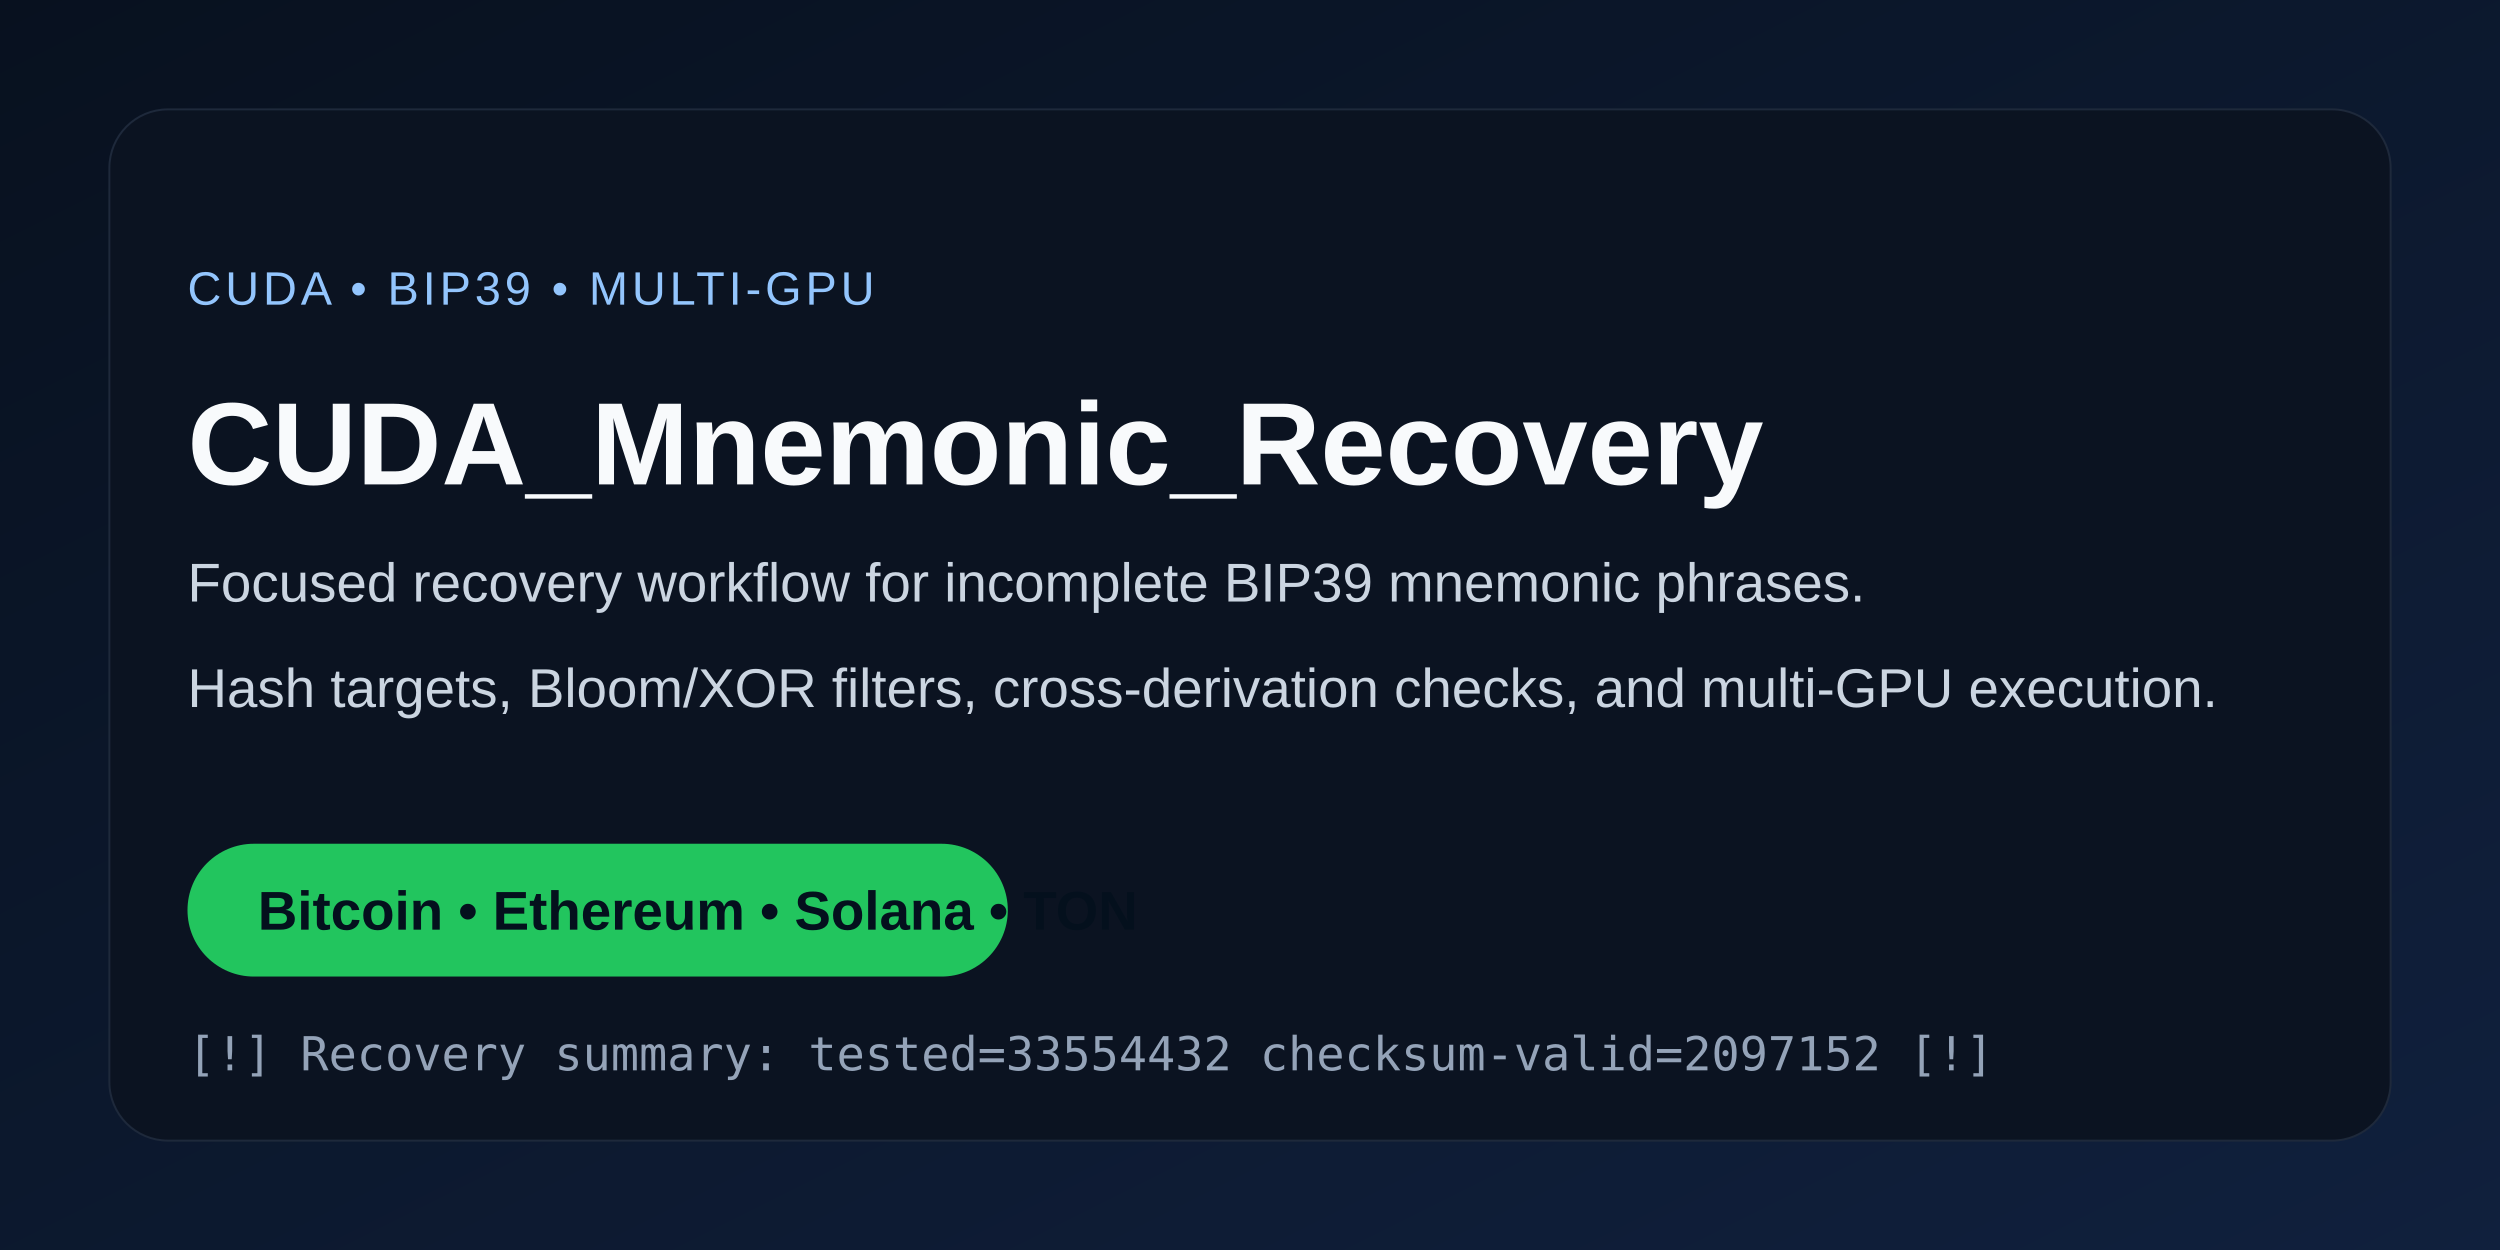
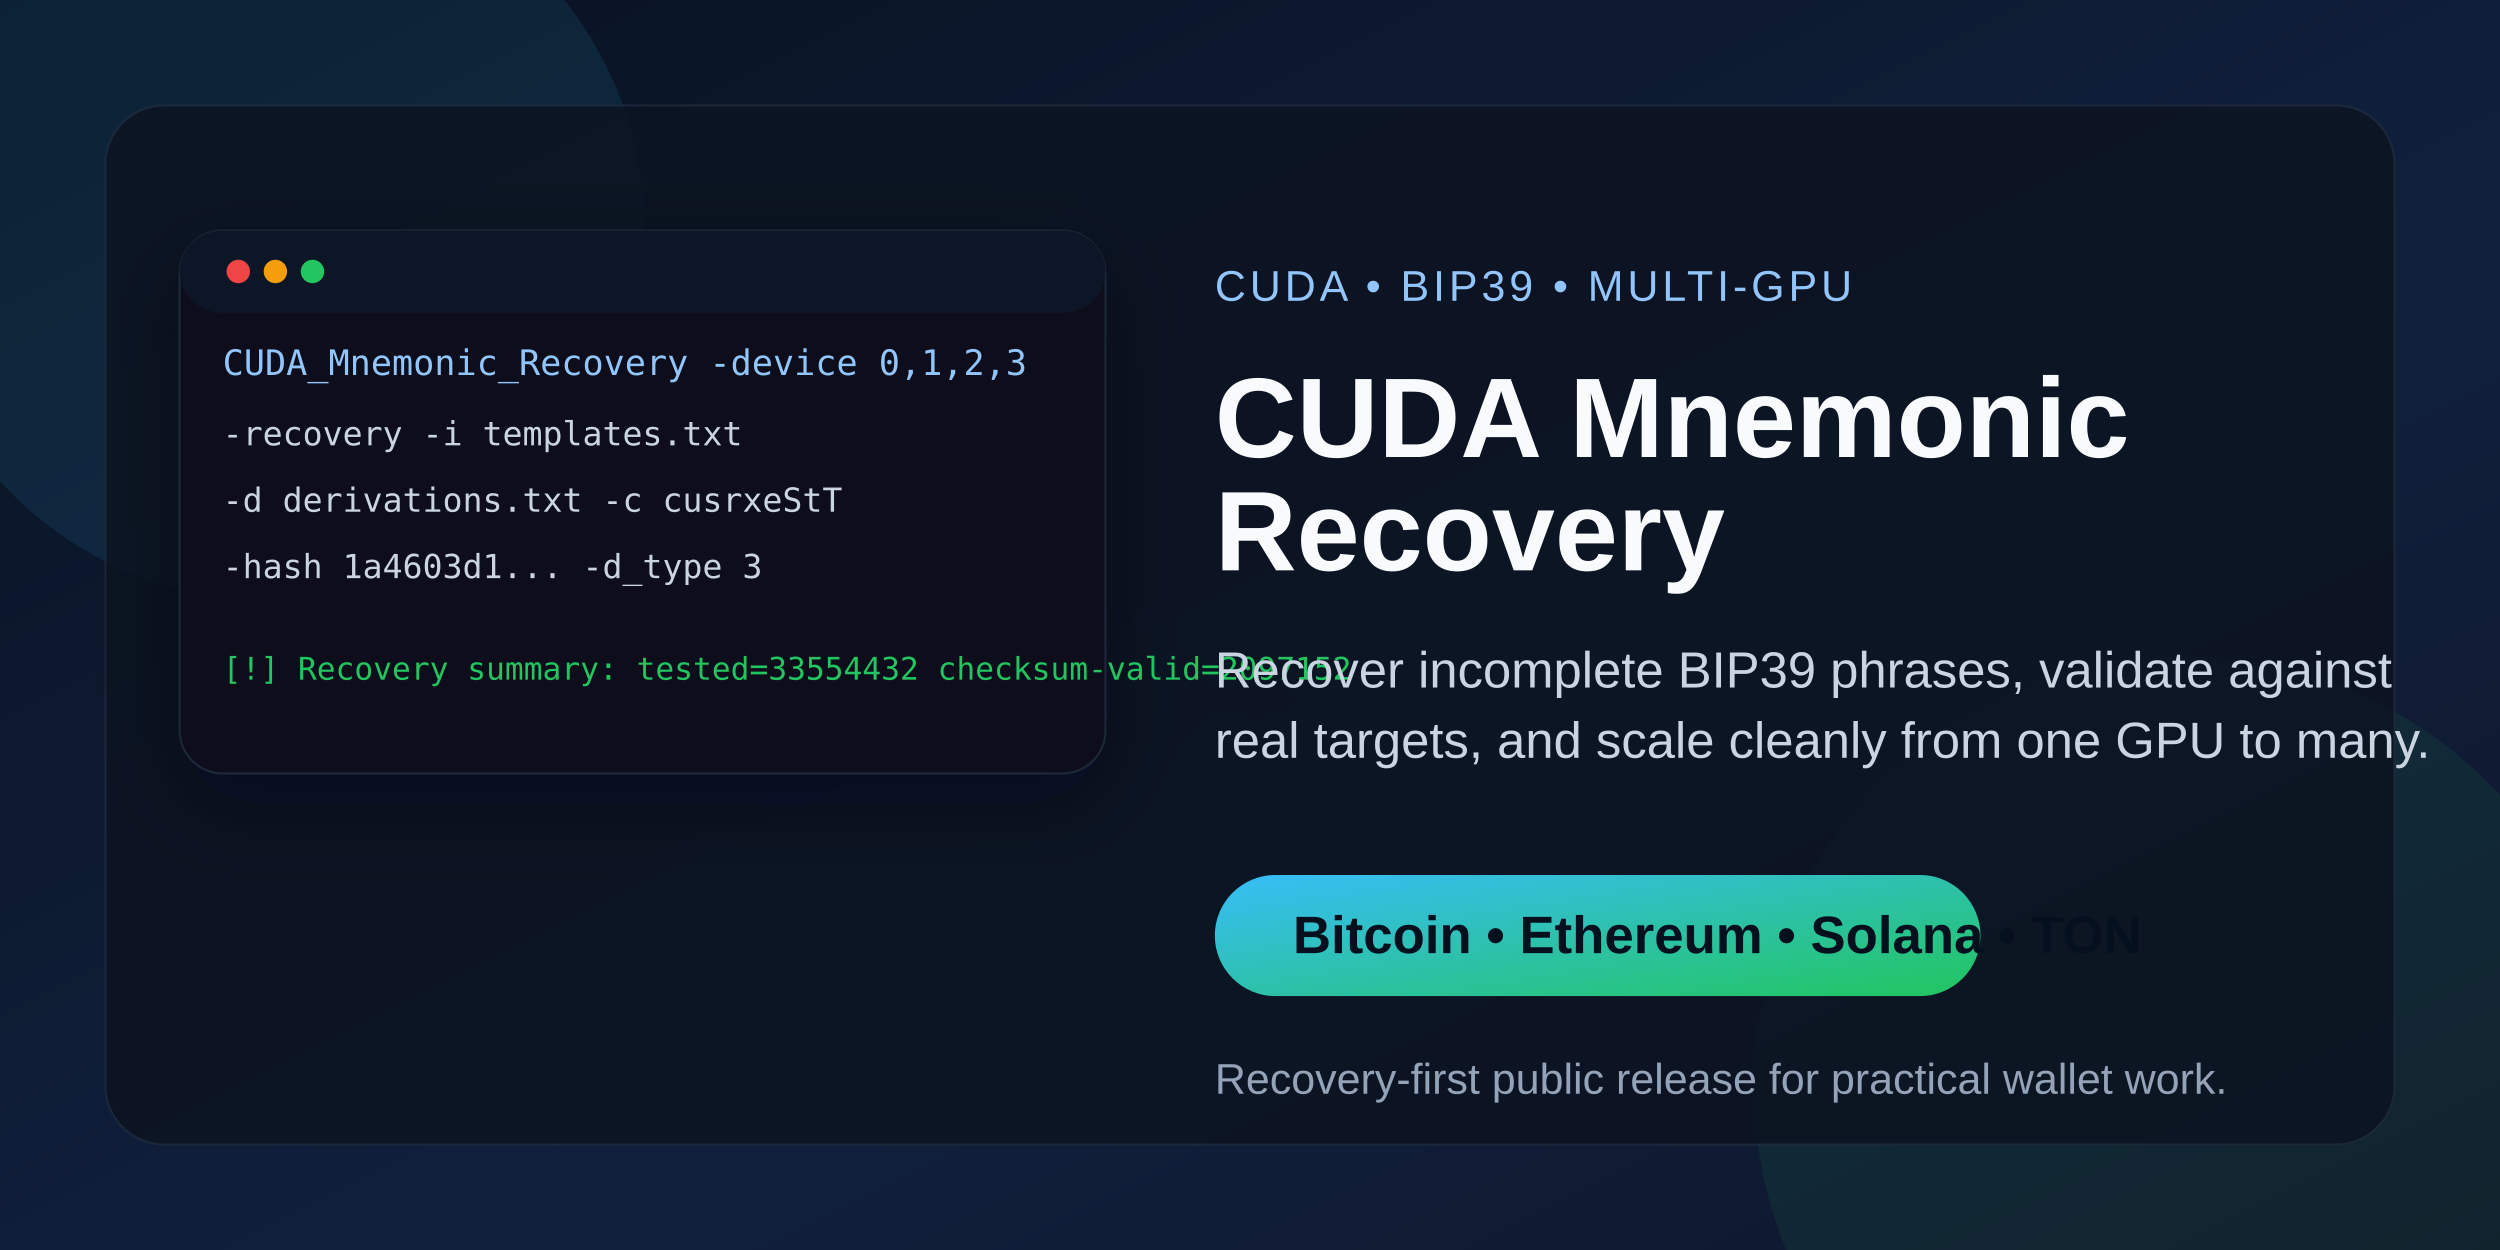
- <svg xmlns="http://www.w3.org/2000/svg" width="1280" height="640" viewBox="0 0 1280 640">
+ <svg xmlns="http://www.w3.org/2000/svg" width="1280" height="640" viewBox="0 0 1280 640" role="img" aria-labelledby="title desc">
  <defs>
    <linearGradient id="bg" x1="0" y1="0" x2="1" y2="1">
      <stop offset="0%" stop-color="#08111f" />
-       <stop offset="100%" stop-color="#10203d" />
+       <stop offset="58%" stop-color="#10203d" />
+       <stop offset="100%" stop-color="#0f172a" />
    </linearGradient>
+     <linearGradient id="pill" x1="0" y1="0" x2="1" y2="1">
+       <stop offset="0%" stop-color="#38bdf8" />
+       <stop offset="100%" stop-color="#22c55e" />
+     </linearGradient>
+     <filter id="shadow" x="-20%" y="-20%" width="140%" height="140%">
+       <feDropShadow dx="0" dy="16" stdDeviation="22" flood-color="#020617" flood-opacity="0.45" />
+     </filter>
  </defs>
  <rect width="1280" height="640" fill="url(#bg)" />
-   <rect x="56" y="56" width="1168" height="528" rx="30" fill="#0b1321" stroke="#1e293b" />
-   <text x="96" y="156" fill="#93c5fd" font-family="Segoe UI, Arial, sans-serif" font-size="24" letter-spacing="2">CUDA • BIP39 • MULTI-GPU</text>
-   <text x="96" y="248" fill="#f8fafc" font-family="Segoe UI, Arial, sans-serif" font-size="60" font-weight="700">CUDA_Mnemonic_Recovery</text>
-   <text x="96" y="308" fill="#cbd5e1" font-family="Segoe UI, Arial, sans-serif" font-size="28">Focused recovery workflow for incomplete BIP39 mnemonic phrases.</text>
-   <text x="96" y="362" fill="#cbd5e1" font-family="Segoe UI, Arial, sans-serif" font-size="28">Hash targets, Bloom/XOR filters, cross-derivation checks, and multi-GPU execution.</text>
-   <rect x="96" y="432" width="420" height="68" rx="34" fill="#22c55e" />
-   <text x="132" y="476" fill="#04101d" font-family="Segoe UI, Arial, sans-serif" font-size="28" font-weight="700">Bitcoin • Ethereum • Solana • TON</text>
-   <text x="96" y="548" fill="#94a3b8" font-family="JetBrains Mono, Consolas, monospace" font-size="24">[!] Recovery summary: tested=33554432 checksum-valid=2097152 [!]</text>
+   <circle cx="140" cy="118" r="190" fill="#38bdf8" opacity="0.10" />
+   <circle cx="1118" cy="556" r="220" fill="#22c55e" opacity="0.08" />
+   <rect x="54" y="54" width="1172" height="532" rx="30" fill="#0b1321" opacity="0.88" stroke="#1e293b" />
+   <g filter="url(#shadow)">
+     <rect x="92" y="118" width="474" height="278" rx="22" fill="#0a0f1a" stroke="#1f2937" />
+     <rect x="92" y="118" width="474" height="42" rx="22" fill="#111827" />
+     <circle cx="122" cy="139" r="6" fill="#ef4444" />
+     <circle cx="141" cy="139" r="6" fill="#f59e0b" />
+     <circle cx="160" cy="139" r="6" fill="#22c55e" />
+     <text x="114" y="192" fill="#93c5fd" font-family="JetBrains Mono, Consolas, monospace" font-size="18">CUDA_Mnemonic_Recovery -device 0,1,2,3</text>
+     <text x="114" y="228" fill="#cbd5e1" font-family="JetBrains Mono, Consolas, monospace" font-size="17">-recovery -i templates.txt</text>
+     <text x="114" y="262" fill="#cbd5e1" font-family="JetBrains Mono, Consolas, monospace" font-size="17">-d derivations.txt -c cusrxeStT</text>
+     <text x="114" y="296" fill="#cbd5e1" font-family="JetBrains Mono, Consolas, monospace" font-size="17">-hash 1a4603d1... -d_type 3</text>
+     <text x="114" y="348" fill="#22c55e" font-family="JetBrains Mono, Consolas, monospace" font-size="16">[!] Recovery summary: tested=33554432 checksum-valid=2097152</text>
+   </g>
+   <g>
+     <text x="622" y="154" fill="#93c5fd" font-family="Segoe UI, Arial, sans-serif" font-size="22" letter-spacing="2">CUDA • BIP39 • MULTI-GPU</text>
+     <text x="622" y="234" fill="#f8fafc" font-family="Segoe UI, Arial, sans-serif" font-size="58" font-weight="700">CUDA Mnemonic</text>
+     <text x="622" y="292" fill="#f8fafc" font-family="Segoe UI, Arial, sans-serif" font-size="58" font-weight="700">Recovery</text>
+     <text x="622" y="352" fill="#cbd5e1" font-family="Segoe UI, Arial, sans-serif" font-size="26">Recover incomplete BIP39 phrases, validate against</text>
+     <text x="622" y="388" fill="#cbd5e1" font-family="Segoe UI, Arial, sans-serif" font-size="26">real targets, and scale cleanly from one GPU to many.</text>
+     <rect x="622" y="448" width="392" height="62" rx="31" fill="url(#pill)" />
+     <text x="662" y="488" fill="#04101d" font-family="Segoe UI, Arial, sans-serif" font-size="27" font-weight="700">Bitcoin • Ethereum • Solana • TON</text>
+     <text x="622" y="560" fill="#94a3b8" font-family="Segoe UI, Arial, sans-serif" font-size="22">Recovery-first public release for practical wallet work.</text>
+   </g>
</svg>
